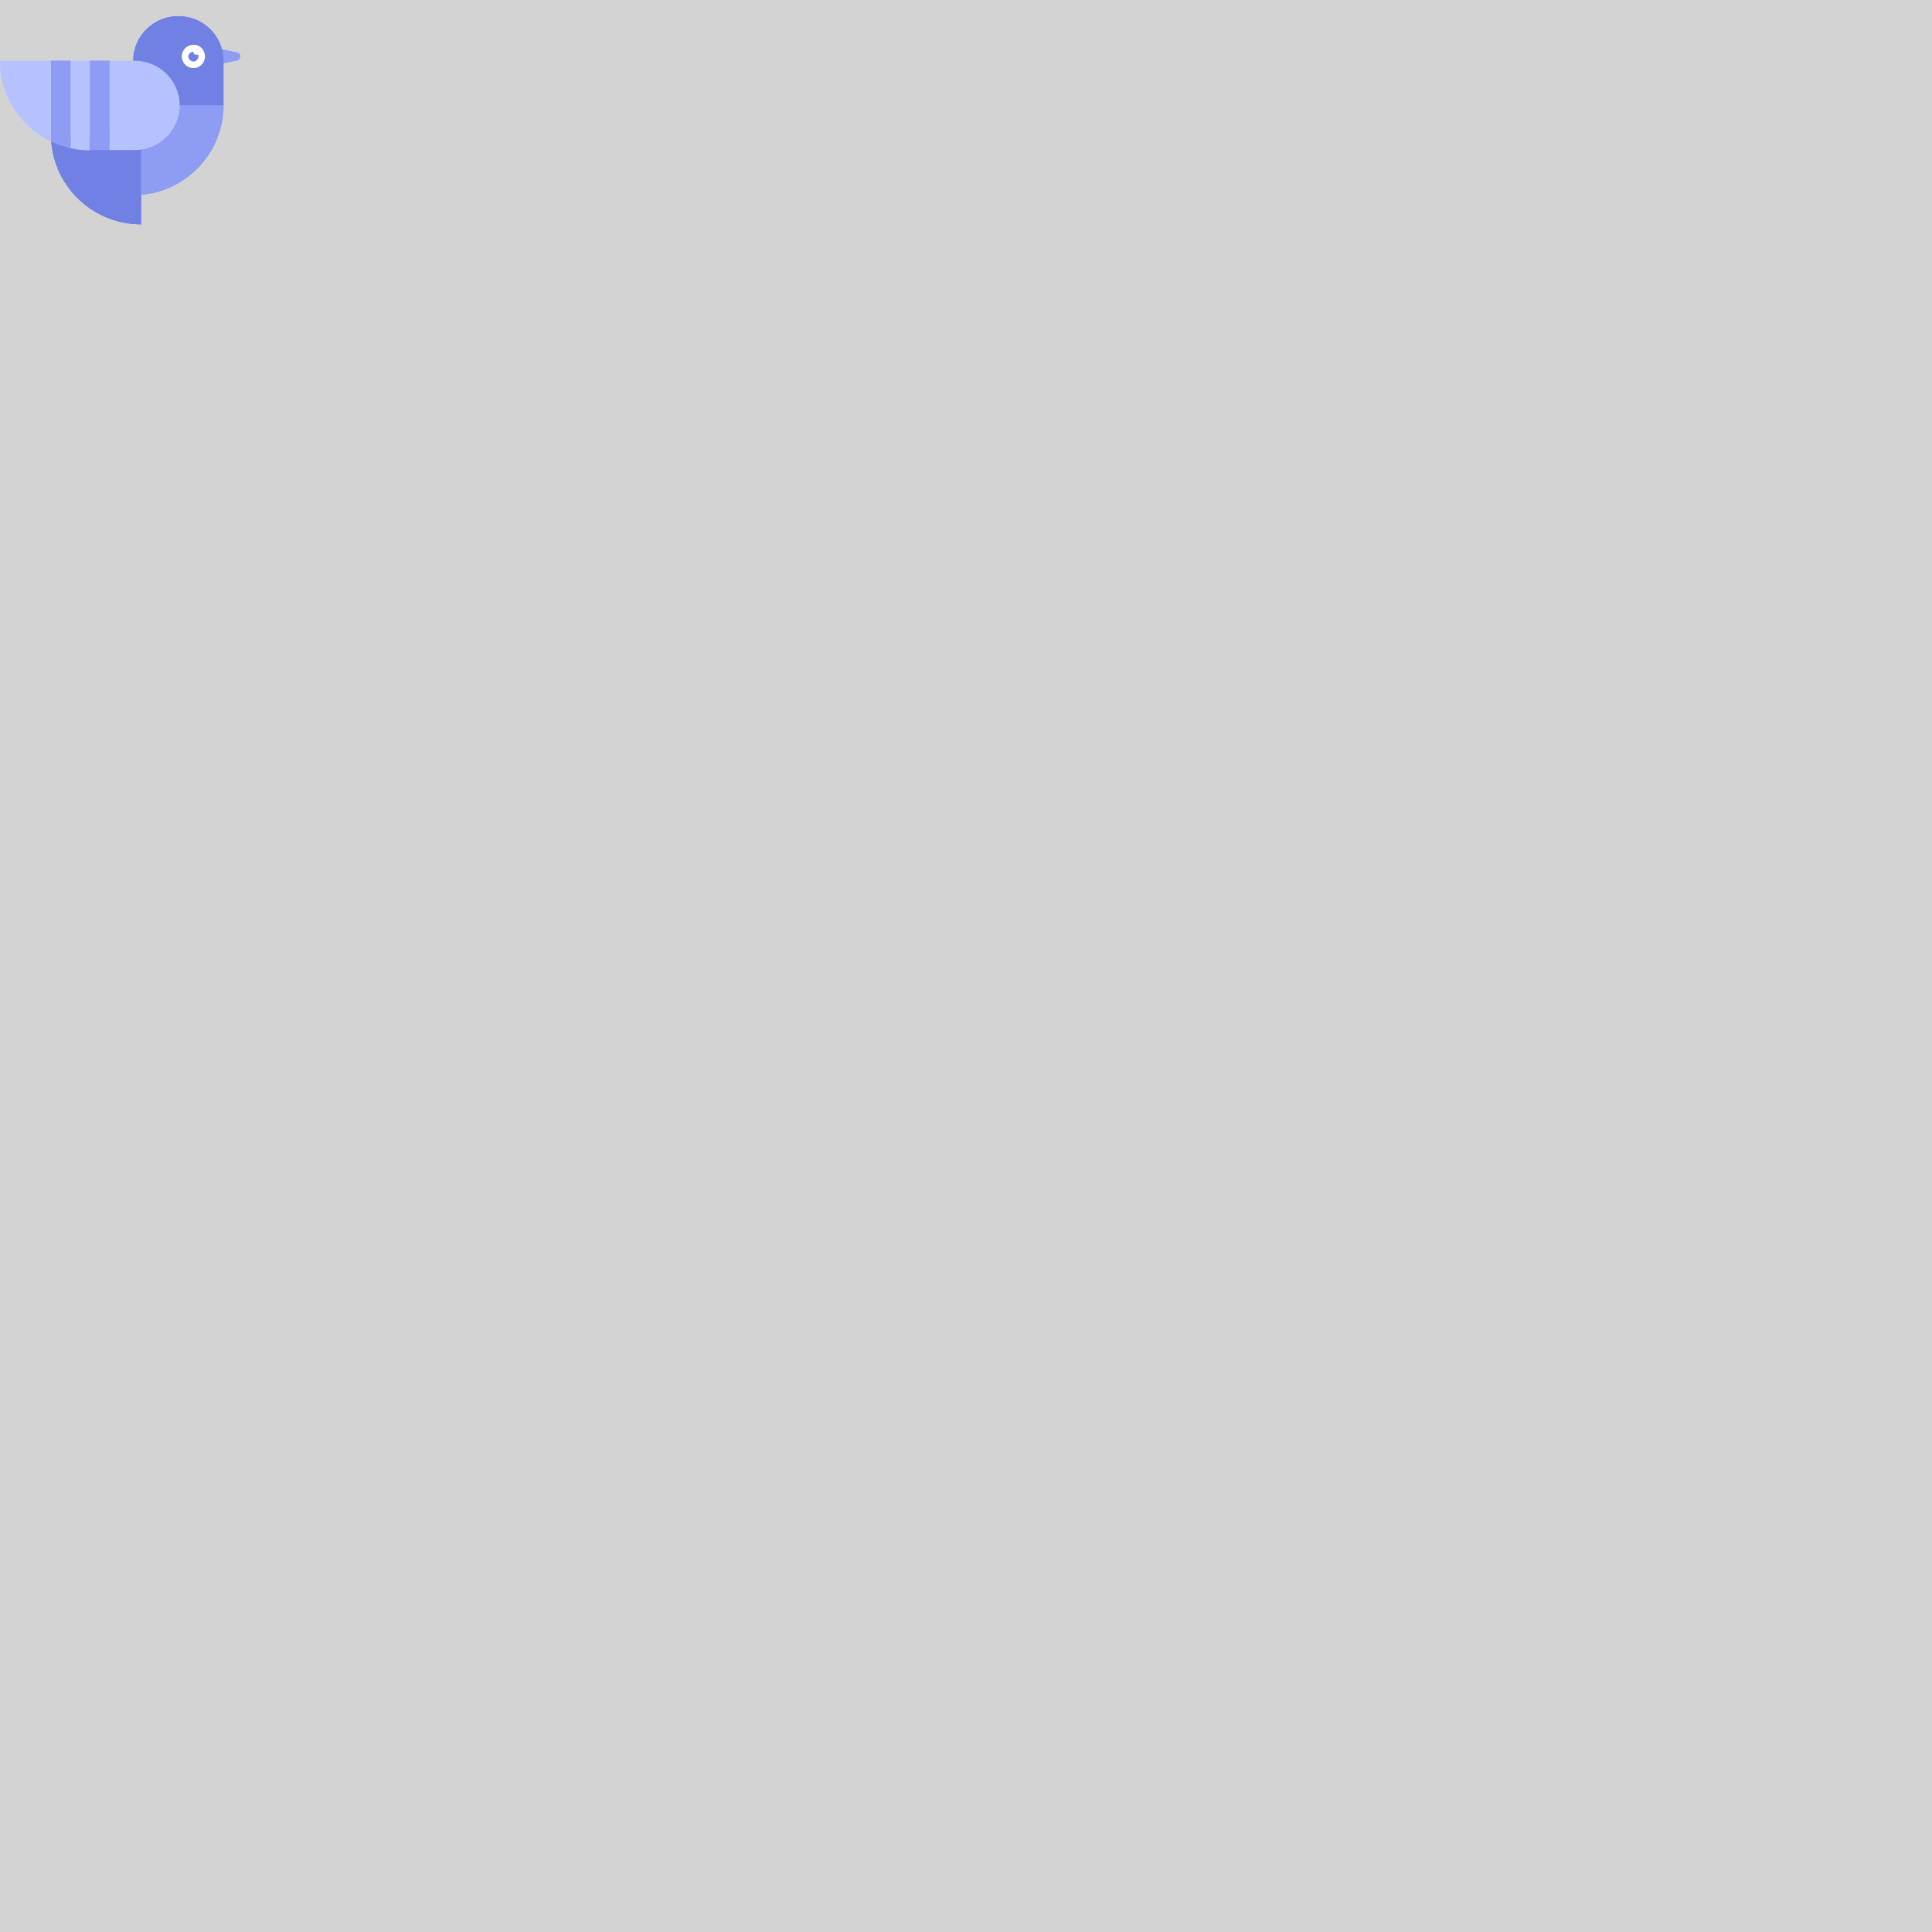
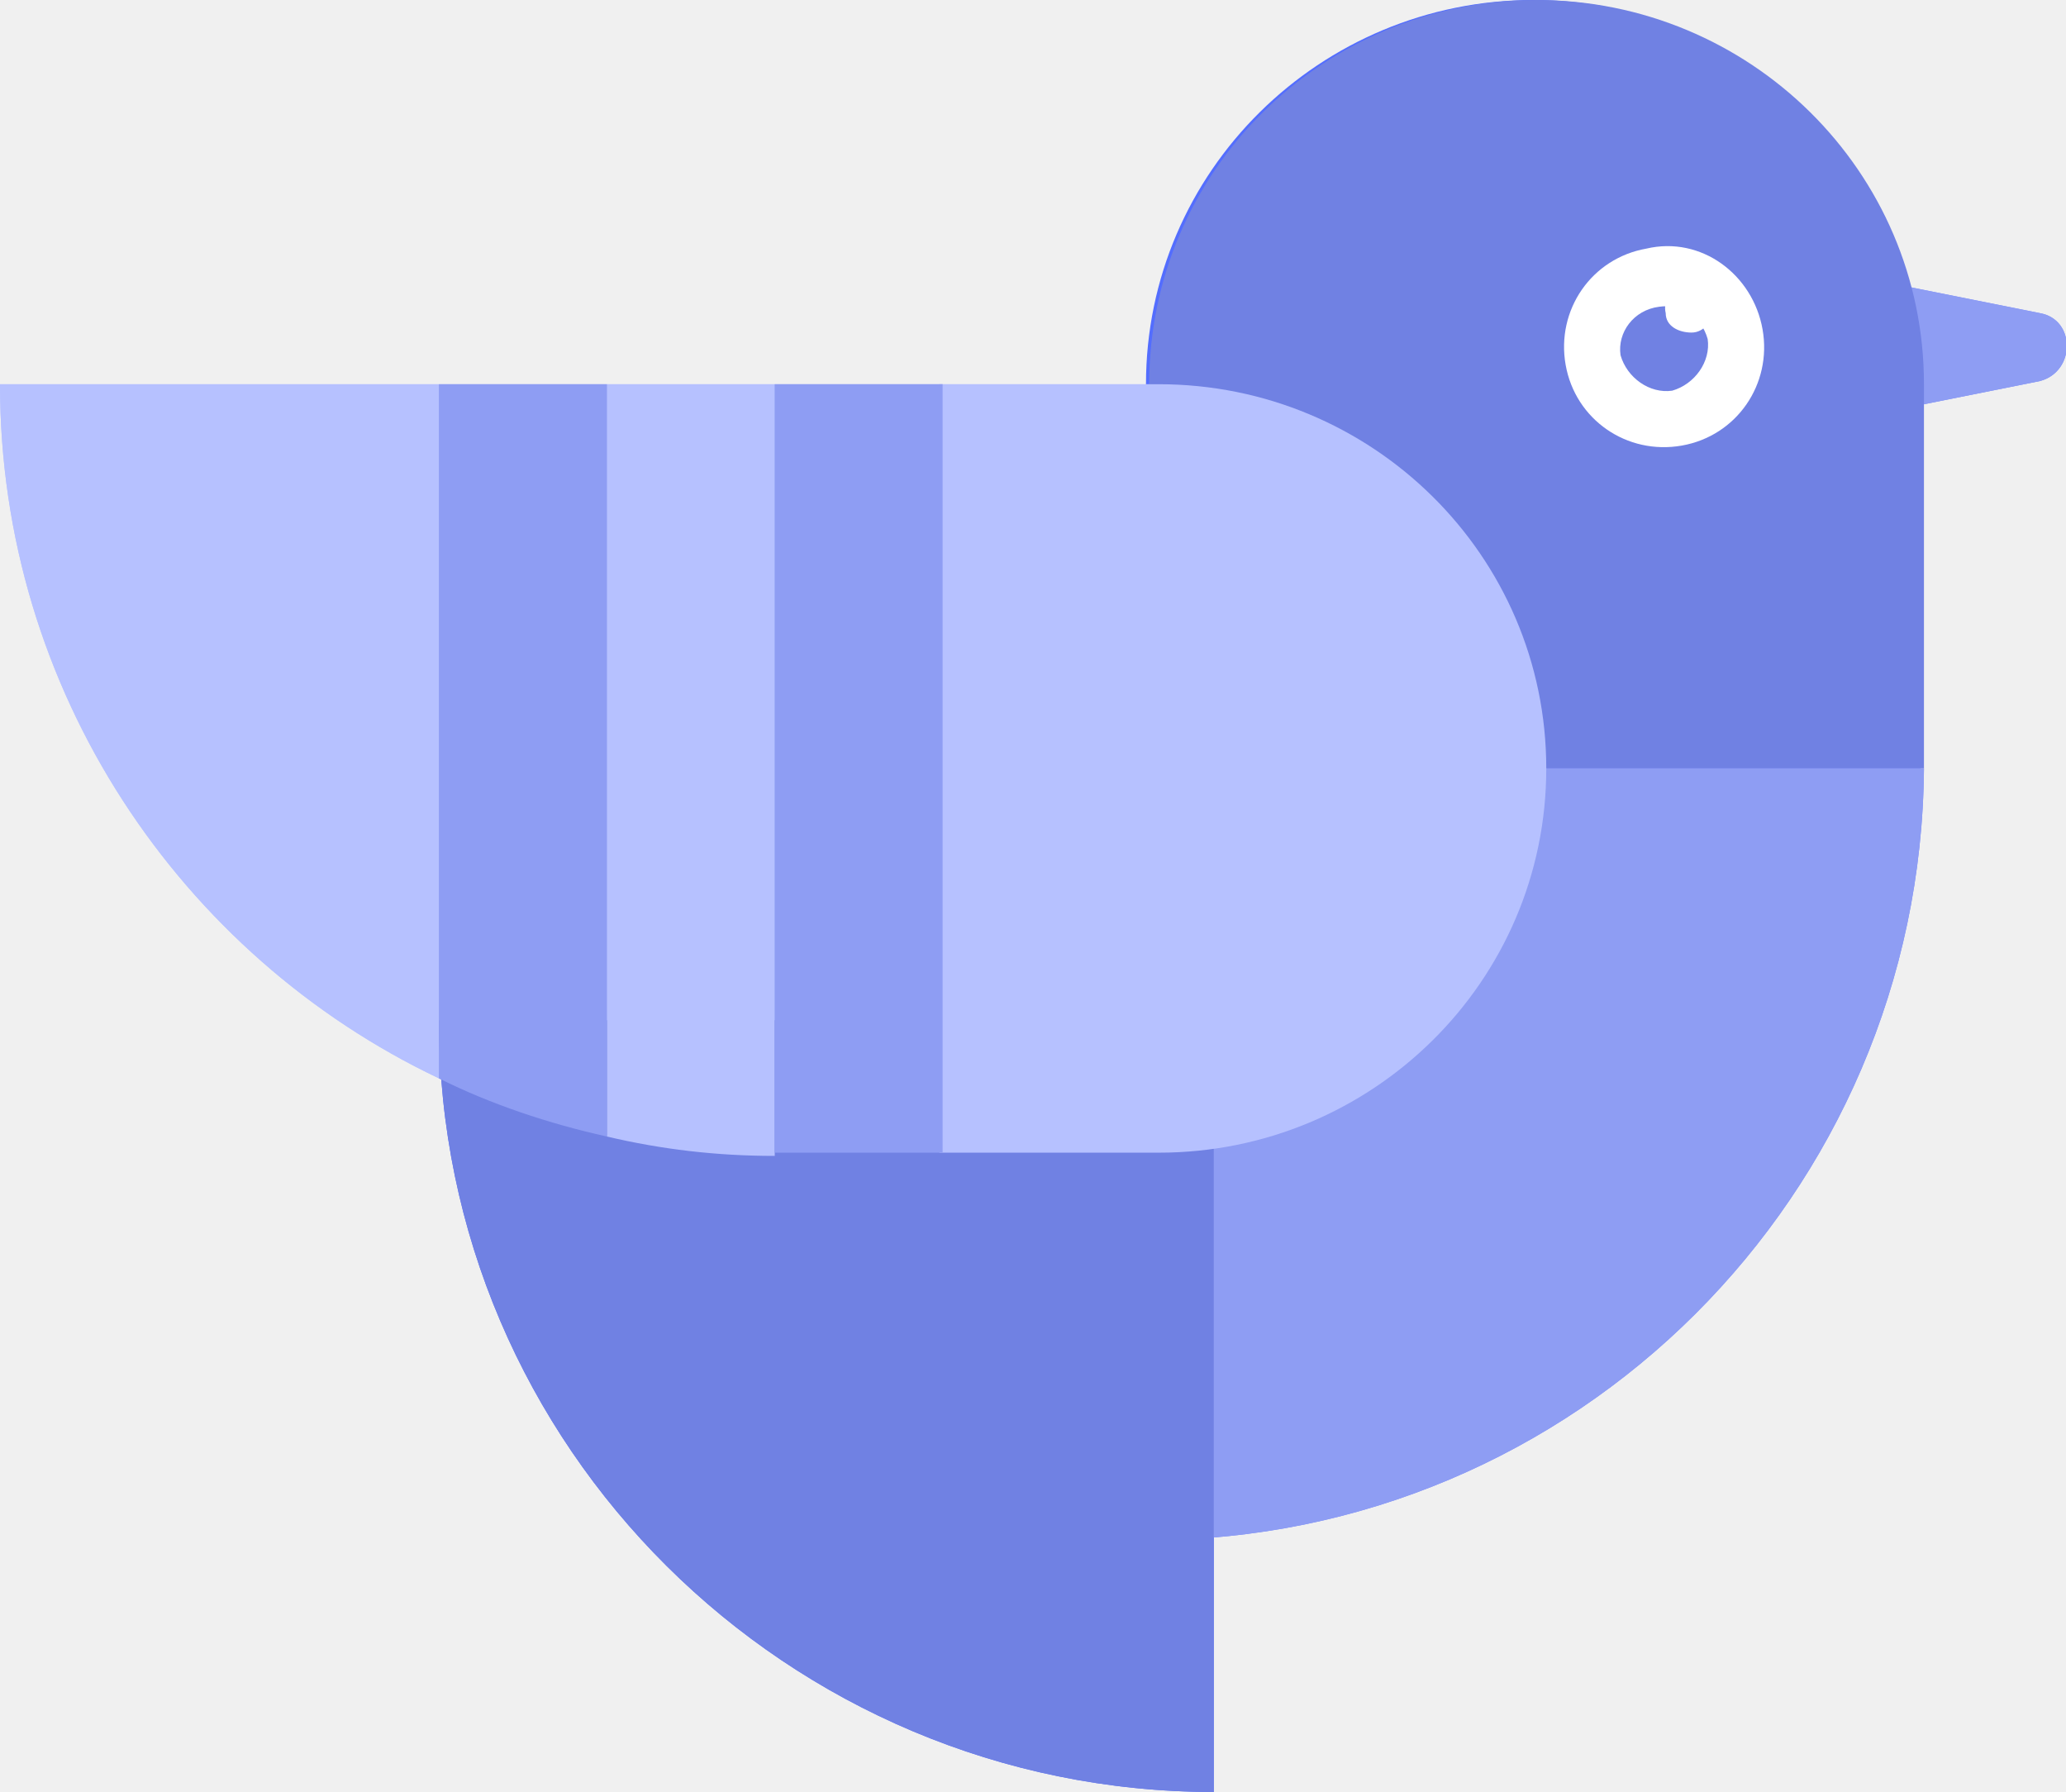
- <svg xmlns="http://www.w3.org/2000/svg" viewBox="0 0 515 515">
-   <rect width="100%" height="100%" fill="lightgrey" />
-   <style>.st0,.st1,.st3,.st4,.st5{fill-rule:evenodd;clip-rule:evenodd;fill:#758afe}.st1,.st3,.st4,.st5{fill:#536dfe}.st3,.st4,.st5{fill:#fff}.st4,.st5{fill:#8e9df3}.st5{fill:#7081e3}</style>
-   <switch>
-     <g>
-       <path class="st0" d="M63.2 14c1.1.2 1.1 1.8 0 2.1l-1 .2-6 1.2v-4.9l6 1.2 1 .2z" />
-       <path class="st1" d="M59.5 28.1h-24V16.2c0-6.6 5.4-11.9 12-11.9s12 5.3 12 11.9v11.9z" />
-       <path class="st0" d="M35.6 52V28.1h24C59.5 41.3 48.8 52 35.6 52" />
-       <path class="st1" d="M13.6 35.9h24v23.9c-13.2 0-24-10.7-24-23.9" />
-       <path d="M35.9 16.2h-6.8V40h6.8c6.6 0 12-5.3 12-11.9 0-6.6-5.3-11.9-12-11.9m-17.1 0v23.3c1.7.4 3.4.6 5.2.6V16.2h-5.2zM0 16.2c0 9.5 5.6 17.7 13.6 21.5V16.2H0z" fill-rule="evenodd" clip-rule="evenodd" fill="#bac5ff" />
-       <path class="st0" d="M24 16.2h5.2V40H24V16.2zm-10.4 0v21.5c1.6.8 3.4 1.4 5.2 1.8V16.2h-5.2z" />
-       <path class="st3" d="M54.6 14.5c.3 1.7-.8 3.3-2.5 3.6-1.7.3-3.3-.8-3.6-2.5-.3-1.7.8-3.3 2.5-3.6 1.7-.4 3.3.8 3.6 2.5" />
-       <path class="st1" d="M52.9 14.8c.1.7-.4 1.4-1.1 1.6-.7.1-1.4-.4-1.6-1.1-.1-.7.4-1.4 1.2-1.5.7-.1 1.3.3 1.5 1" />
-       <path class="st3" d="M53 13.8c.1.4-.2.8-.6.8s-.8-.2-.8-.6c-.1-.4.2-.8.6-.8.4 0 .7.2.8.6" />
-       <path class="st4" d="M63.2 14c1.1.2 1.1 1.8 0 2.1l-1 .2-6 1.2v-4.9l6 1.2 1 .2z" />
-       <path class="st5" d="M35.6 28.1V16.2c0-6.6 5.4-11.9 12-11.9s12 5.3 12 11.9v11.9h-24z" />
-       <path class="st4" d="M35.6 52V28.1h24C59.5 41.3 48.8 52 35.6 52" />
-       <path class="st5" d="M13.6 35.9h24v23.9c-13.2 0-24-10.7-24-23.9" />
-       <path d="M29.1 16.2V40h6.8c6.6 0 12-5.3 12-11.9 0-6.6-5.4-11.9-12-11.9h-6.8zm-10.3 0v23.3c1.7.4 3.4.6 5.2.6V16.2h-5.2zM0 16.2c0 9.5 5.6 17.7 13.6 21.5V16.2H0z" fill-rule="evenodd" clip-rule="evenodd" fill="#b6c1ff" />
-       <path class="st4" d="M24 16.2h5.2V40H24V16.2zm-10.4 0v21.5c1.6.8 3.4 1.4 5.2 1.8V16.2h-5.2z" />
-       <path class="st3" d="M54.6 14.5c.3 1.7-.8 3.3-2.5 3.6-1.7.3-3.3-.8-3.6-2.5-.3-1.7.8-3.3 2.5-3.6 1.7-.4 3.3.8 3.6 2.5" />
-       <path class="st5" d="M52.9 14.8c.1.7-.4 1.4-1.1 1.6-.7.1-1.4-.4-1.6-1.1-.1-.7.4-1.4 1.2-1.5.7-.1 1.3.3 1.5 1" />
-       <path class="st3" d="M53 13.8c.1.4-.2.8-.6.8s-.8-.2-.8-.6c-.1-.4.2-.8.6-.8.4 0 .7.2.8.6" />
-     </g>
-   </switch>
+ <svg xmlns="http://www.w3.org/2000/svg" viewBox="0 0 64 55.5">
+   <style>
+     .st0 {
+         fill-rule: evenodd;
+         clip-rule: evenodd;
+         fill: #758afe
+     }
+ 
+     .st1 {
+         fill: #536dfe
+     }
+ 
+     .st3 {
+         fill: #fff
+     }
+ 
+     .st4 {
+         fill: #8e9df3
+     }
+ 
+     .st5 {
+         fill: #7081e3
+     }
+     </style>
+   <g transform="translate(0 -4.3)">
+     <path class="st0" d="M63.2 14c1.1.2 1.1 1.8 0 2.1l-1 .2-6 1.2v-4.9l6 1.2 1 .2z" />
+     <path class="st1" d="M59.5 28.1h-24V16.2c0-6.6 5.4-11.9 12-11.9s12 5.3 12 11.9v11.9z" />
+     <path class="st0" d="M35.6 52V28.1h24C59.5 41.3 48.8 52 35.6 52" />
+     <path class="st1" d="M13.6 35.9h24v23.9c-13.2 0-24-10.7-24-23.9" />
+     <path d="M35.9 16.2h-6.8V40h6.8c6.6 0 12-5.3 12-11.9 0-6.6-5.3-11.9-12-11.9m-17.1 0v23.3c1.7.4 3.4.6 5.2.6V16.2h-5.2zM0 16.2c0 9.5 5.6 17.7 13.6 21.5V16.2H0z" fill-rule="evenodd" clip-rule="evenodd" fill="#bac5ff" />
+     <path class="st0" d="M24 16.2h5.2V40H24V16.2zm-10.4 0v21.5c1.6.8 3.4 1.4 5.2 1.8V16.2h-5.2z" />
+     <path class="st3" d="M54.6 14.5c.3 1.7-.8 3.3-2.5 3.6-1.7.3-3.3-.8-3.6-2.5-.3-1.7.8-3.3 2.5-3.6 1.7-.4 3.3.8 3.6 2.5" />
+     <path class="st1" d="M52.9 14.8c.1.7-.4 1.4-1.1 1.6-.7.1-1.4-.4-1.6-1.1-.1-.7.4-1.4 1.2-1.5.7-.1 1.3.3 1.5 1" />
+     <path class="st3" d="M53 13.8c.1.4-.2.8-.6.8s-.8-.2-.8-.6c-.1-.4.2-.8.6-.8.4 0 .7.2.8.6" />
+     <path class="st4" d="M63.2 14c1.1.2 1.1 1.8 0 2.1l-1 .2-6 1.2v-4.9l6 1.2 1 .2z" />
+     <path class="st5" d="M35.6 28.1V16.2c0-6.6 5.4-11.9 12-11.9s12 5.3 12 11.9v11.9h-24z" />
+     <path class="st4" d="M35.6 52V28.1h24C59.5 41.3 48.8 52 35.6 52" />
+     <path class="st5" d="M13.6 35.9h24v23.9c-13.2 0-24-10.7-24-23.9" />
+     <path d="M29.1 16.2V40h6.8c6.6 0 12-5.3 12-11.9 0-6.6-5.4-11.9-12-11.9h-6.8zm-10.3 0v23.3c1.7.4 3.4.6 5.2.6V16.2h-5.2zM0 16.2c0 9.5 5.6 17.7 13.6 21.5V16.2H0z" fill-rule="evenodd" clip-rule="evenodd" fill="#b6c1ff" />
+     <path class="st4" d="M24 16.2h5.2V40H24V16.2zm-10.4 0v21.5c1.6.8 3.4 1.4 5.2 1.8V16.2h-5.2z" />
+     <path class="st3" d="M54.6 14.5c.3 1.7-.8 3.3-2.5 3.6-1.7.3-3.3-.8-3.6-2.5-.3-1.7.8-3.3 2.5-3.6 1.7-.4 3.3.8 3.6 2.5" />
+     <path class="st5" d="M52.9 14.8c.1.7-.4 1.4-1.1 1.6-.7.1-1.4-.4-1.6-1.1-.1-.7.4-1.4 1.2-1.5.7-.1 1.3.3 1.5 1" />
+     <path class="st3" d="M53 13.8c.1.4-.2.8-.6.8s-.8-.2-.8-.6c-.1-.4.2-.8.6-.8.4 0 .7.2.8.6" />
+   </g>
</svg>
